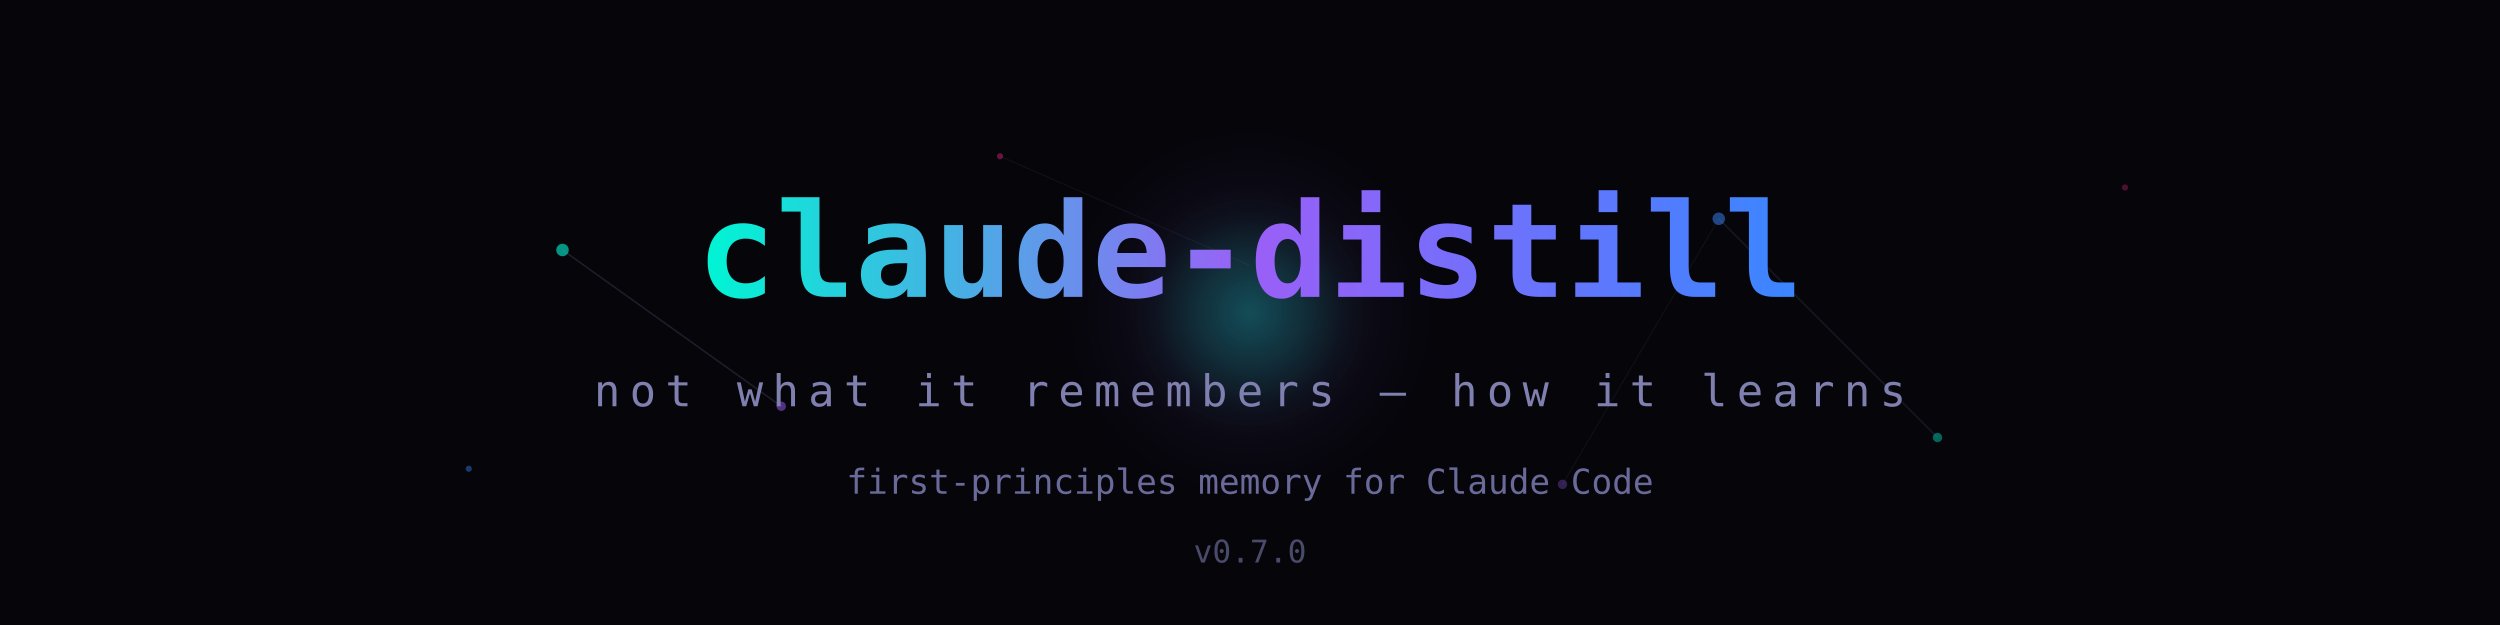
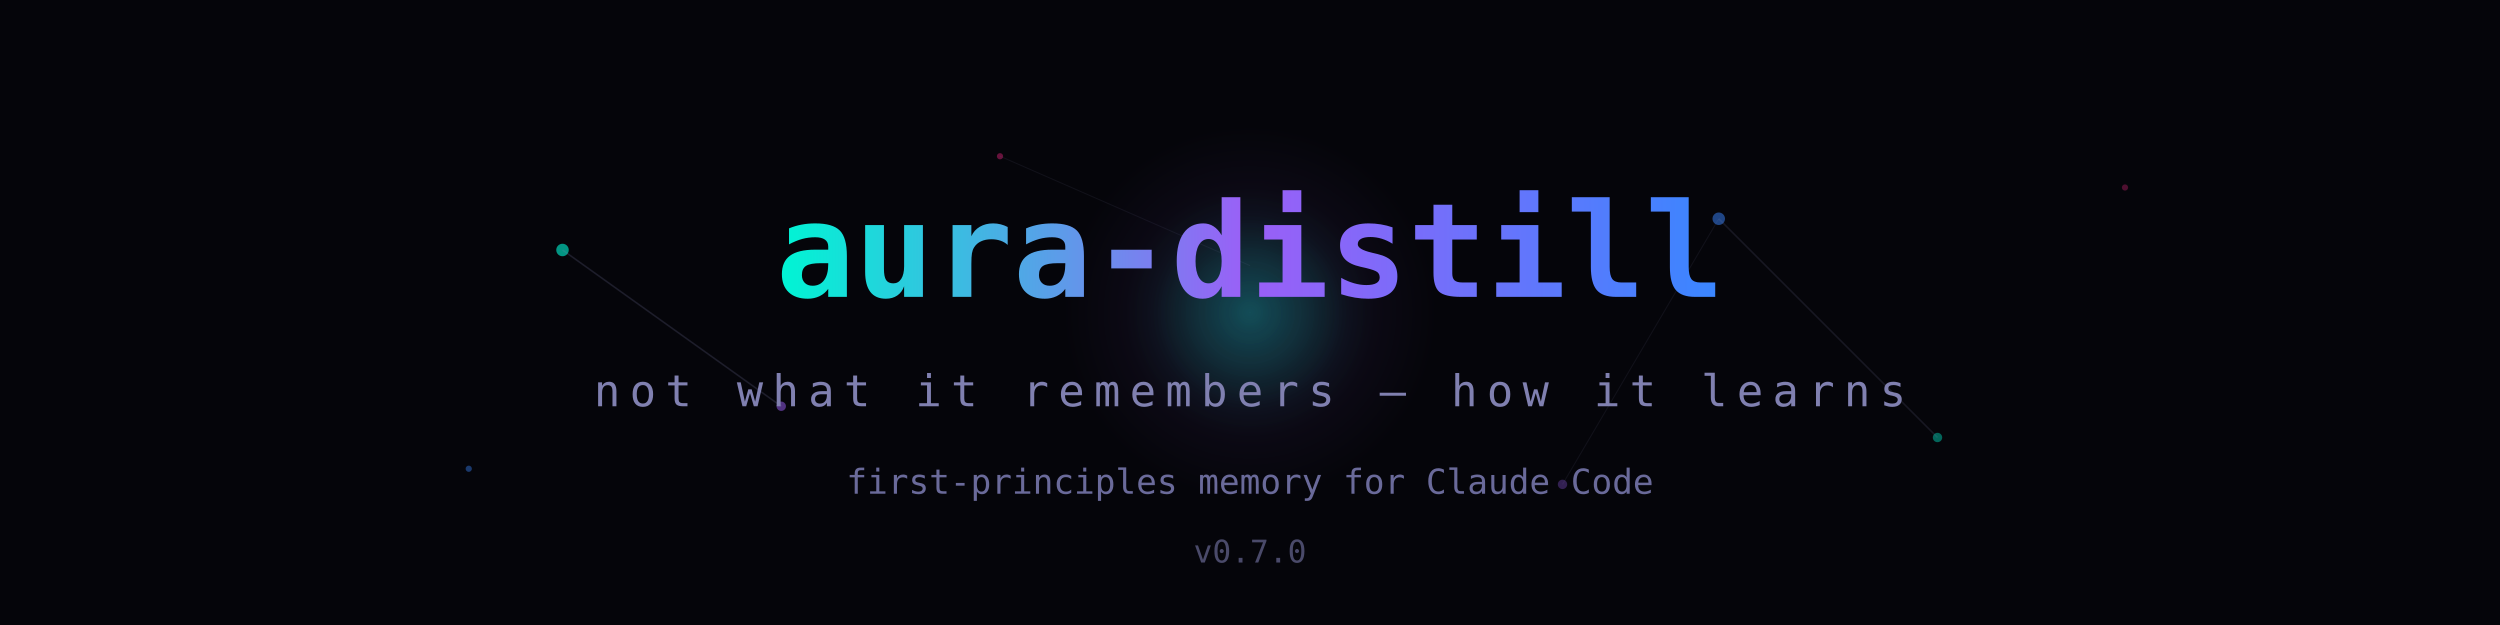
<svg xmlns="http://www.w3.org/2000/svg" viewBox="0 0 800 200" width="800" height="200">
  <defs>
    <linearGradient id="grad1" x1="0%" y1="0%" x2="100%" y2="0%">
      <stop offset="0%" style="stop-color:#00f5d4;stop-opacity:1">
        <animate attributeName="stop-color" values="#00f5d4;#3a86ff;#9b5ff7;#00f5d4" dur="6s" repeatCount="indefinite" />
      </stop>
      <stop offset="50%" style="stop-color:#9b5ff7;stop-opacity:1">
        <animate attributeName="stop-color" values="#9b5ff7;#00f5d4;#3a86ff;#9b5ff7" dur="6s" repeatCount="indefinite" />
      </stop>
      <stop offset="100%" style="stop-color:#3a86ff;stop-opacity:1">
        <animate attributeName="stop-color" values="#3a86ff;#9b5ff7;#00f5d4;#3a86ff" dur="6s" repeatCount="indefinite" />
      </stop>
    </linearGradient>
    <linearGradient id="grad2" x1="0%" y1="0%" x2="100%" y2="0%">
      <stop offset="0%" style="stop-color:#8080b0;stop-opacity:0.6" />
      <stop offset="100%" style="stop-color:#8080b0;stop-opacity:0.3" />
    </linearGradient>
    <radialGradient id="pulse1">
      <stop offset="0%" style="stop-color:#00f5d4;stop-opacity:0.15" />
      <stop offset="100%" style="stop-color:#00f5d4;stop-opacity:0" />
    </radialGradient>
    <radialGradient id="pulse2">
      <stop offset="0%" style="stop-color:#9b5ff7;stop-opacity:0.12" />
      <stop offset="100%" style="stop-color:#9b5ff7;stop-opacity:0" />
    </radialGradient>
  </defs>
  <rect width="800" height="200" fill="#05050a" />
  <circle cx="400" cy="100" r="40" fill="url(#pulse1)">
    <animate attributeName="r" values="40;120;40" dur="4s" repeatCount="indefinite" />
    <animate attributeName="opacity" values="0.8;0;0.8" dur="4s" repeatCount="indefinite" />
  </circle>
  <circle cx="400" cy="100" r="60" fill="url(#pulse2)">
    <animate attributeName="r" values="60;150;60" dur="5s" repeatCount="indefinite" />
    <animate attributeName="opacity" values="0.6;0;0.6" dur="5s" repeatCount="indefinite" />
  </circle>
  <circle cx="400" cy="100" r="30" fill="url(#pulse1)">
    <animate attributeName="r" values="30;100;30" dur="3s" repeatCount="indefinite" />
    <animate attributeName="opacity" values="0.5;0;0.5" dur="3s" repeatCount="indefinite" />
  </circle>
  <circle cx="180" cy="80" r="2" fill="#00f5d4" opacity="0.6">
    <animate attributeName="cy" values="80;70;80" dur="3s" repeatCount="indefinite" />
    <animate attributeName="opacity" values="0.6;1;0.6" dur="3s" repeatCount="indefinite" />
  </circle>
  <circle cx="250" cy="130" r="1.5" fill="#9b5ff7" opacity="0.5">
    <animate attributeName="cy" values="130;120;130" dur="4s" repeatCount="indefinite" />
    <animate attributeName="opacity" values="0.5;0.9;0.5" dur="4s" repeatCount="indefinite" />
  </circle>
  <circle cx="550" cy="70" r="2" fill="#3a86ff" opacity="0.5">
    <animate attributeName="cy" values="70;60;70" dur="3.5s" repeatCount="indefinite" />
    <animate attributeName="opacity" values="0.5;1;0.5" dur="3.5s" repeatCount="indefinite" />
  </circle>
  <circle cx="620" cy="140" r="1.5" fill="#00f5d4" opacity="0.4">
    <animate attributeName="cy" values="140;130;140" dur="4.5s" repeatCount="indefinite" />
    <animate attributeName="opacity" values="0.4;0.8;0.4" dur="4.5s" repeatCount="indefinite" />
  </circle>
  <circle cx="320" cy="50" r="1" fill="#f72585" opacity="0.4">
    <animate attributeName="cy" values="50;42;50" dur="2.8s" repeatCount="indefinite" />
  </circle>
  <circle cx="500" cy="155" r="1.5" fill="#9b5ff7" opacity="0.3">
    <animate attributeName="cy" values="155;145;155" dur="3.2s" repeatCount="indefinite" />
    <animate attributeName="opacity" values="0.3;0.7;0.3" dur="3.2s" repeatCount="indefinite" />
  </circle>
  <circle cx="150" cy="150" r="1" fill="#3a86ff" opacity="0.4">
    <animate attributeName="cx" values="150;155;150" dur="5s" repeatCount="indefinite" />
  </circle>
  <circle cx="680" cy="60" r="1" fill="#f72585" opacity="0.3">
    <animate attributeName="cx" values="680;675;680" dur="4s" repeatCount="indefinite" />
  </circle>
  <line x1="180" y1="80" x2="250" y2="130" stroke="#8080b0" stroke-width="0.5" opacity="0.2">
    <animate attributeName="opacity" values="0.2;0.5;0.2" dur="3s" repeatCount="indefinite" />
  </line>
  <line x1="550" y1="70" x2="620" y2="140" stroke="#8080b0" stroke-width="0.5" opacity="0.15">
    <animate attributeName="opacity" values="0.15;0.4;0.15" dur="4s" repeatCount="indefinite" />
  </line>
  <line x1="320" y1="50" x2="400" y2="85" stroke="#8080b0" stroke-width="0.3" opacity="0.1">
    <animate attributeName="opacity" values="0.1;0.3;0.1" dur="3.5s" repeatCount="indefinite" />
  </line>
  <line x1="500" y1="155" x2="550" y2="70" stroke="#8080b0" stroke-width="0.3" opacity="0.1">
    <animate attributeName="opacity" values="0.1;0.25;0.1" dur="5s" repeatCount="indefinite" />
  </line>
-   <text x="400" y="95" font-family="monospace" font-size="42" font-weight="bold" fill="url(#grad1)" text-anchor="middle">claude-distill</text>
+   <text x="400" y="95" font-family="monospace" font-size="42" font-weight="bold" fill="url(#grad1)" text-anchor="middle">aura-distill</text>
  <text x="400" y="130" font-family="monospace" font-size="14" fill="#8080b0" text-anchor="middle" letter-spacing="3">not what it remembers — how it learns</text>
  <text x="400" y="158" font-family="monospace" font-size="11" fill="#6a6a9a" text-anchor="middle">first-principles memory for Claude Code</text>
  <text x="400" y="180" font-family="monospace" font-size="10" fill="#4a4a6a" text-anchor="middle">v0.7.0</text>
</svg>
